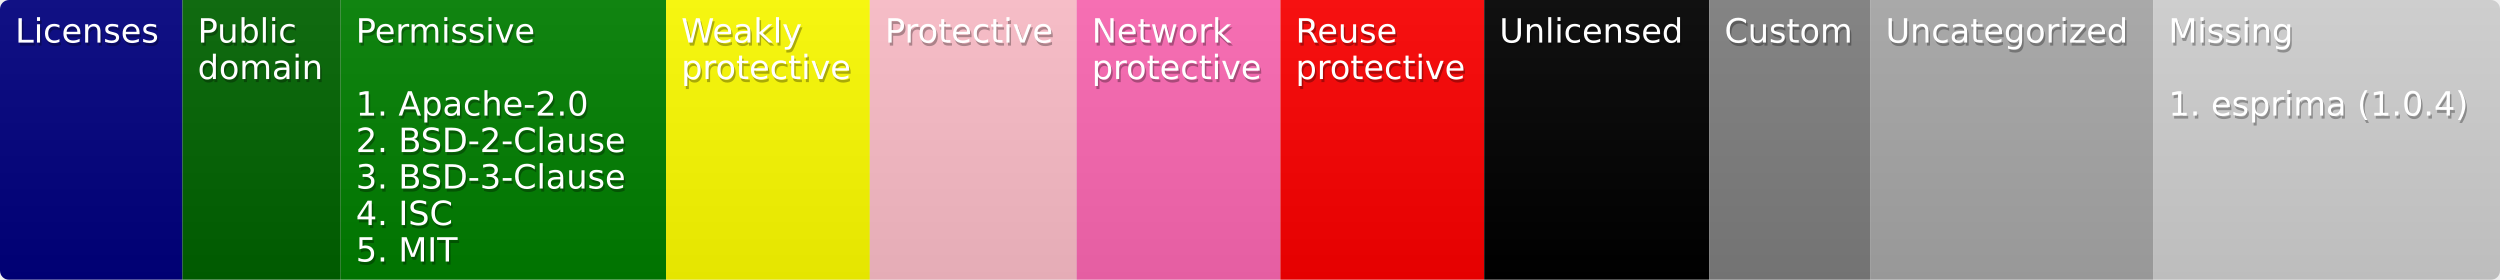
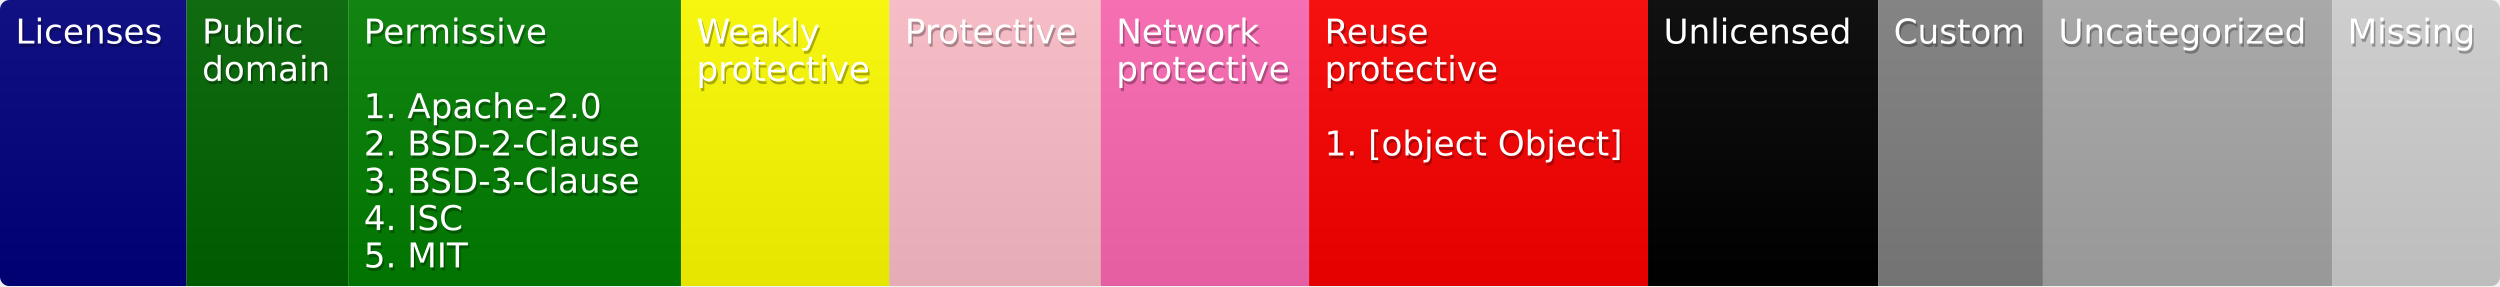
- <svg xmlns="http://www.w3.org/2000/svg" width="822" height="92">
+ <svg xmlns="http://www.w3.org/2000/svg" width="804" height="92">
  <defs>
    <style> text { font-size: 11px; font-family: Verdana,DejaVu Sans,Geneva,sans-serif; } text.shadow { fill: #010101; fill-opacity: .3; } text.high { fill: #ffffff; } </style>
    <linearGradient id="smooth" x2="0" y2="100%">
      <stop offset="0" stop-color="#aaa" stop-opacity=".1" />
      <stop offset="1" stop-opacity=".1" />
    </linearGradient>
    <mask id="round">
      <rect width="100%" height="100%" rx="3" fill="#fff" />
    </mask>
  </defs>
  <g id="bg" mask="url(#round)">
    <path fill="#000080" d="M0 0h60v92H0z" />
    <path fill="#006400" d="M60 0h52v92H60z" />
    <path fill="#008000" d="M112 0h107v92H112z" />
    <path fill="#ff0" d="M219 0h67v92h-67z" />
    <path fill="#ffc0cb" d="M286 0h68v92h-68z" />
    <path fill="#ff69b4" d="M354 0h67v92h-67z" />
-     <path fill="#f00" d="M421 0h67v92h-67z" />
-     <path d="M488 0h74v92h-74z" />
-     <path fill="#808080" d="M562 0h53v92h-53z" />
-     <path fill="#a9a9a9" d="M615 0h93v92h-93z" />
-     <path fill="#d3d3d3" d="M708 0h114v92H708z" />
-     <path fill="url(#smooth)" d="M0 0h822v92H0z" />
+     <path fill="#f00" d="M421 0h109v92H421z" />
+     <path d="M530 0h74v92h-74z" />
+     <path fill="#808080" d="M604 0h53v92h-53z" />
+     <path fill="#a9a9a9" d="M657 0h93v92h-93z" />
+     <path fill="#d3d3d3" d="M750 0h54v92h-54z" />
+     <path fill="url(#smooth)" d="M0 0h804v92H0z" />
  </g>
  <g id="fg">
    <text class="shadow" x="5.5" y="15">Licenses</text>
    <text class="high" x="5" y="14">Licenses</text>
    <text class="shadow" x="65.5" y="15">Public</text>
    <text class="high" x="65" y="14">Public</text>
    <text class="shadow" x="65.5" y="27">domain</text>
    <text class="high" x="65" y="26">domain</text>
    <text class="shadow" x="117.5" y="15">Permissive</text>
    <text class="high" x="117" y="14">Permissive</text>
    <text class="shadow" x="117.5" y="39">1. Apache-2.0</text>
    <text class="high" x="117" y="38">1. Apache-2.0</text>
    <text class="shadow" x="117.5" y="51">2. BSD-2-Clause</text>
    <text class="high" x="117" y="50">2. BSD-2-Clause</text>
    <text class="shadow" x="117.5" y="63">3. BSD-3-Clause</text>
    <text class="high" x="117" y="62">3. BSD-3-Clause</text>
    <text class="shadow" x="117.5" y="75">4. ISC</text>
    <text class="high" x="117" y="74">4. ISC</text>
    <text class="shadow" x="117.5" y="87">5. MIT</text>
    <text class="high" x="117" y="86">5. MIT</text>
    <text class="shadow" x="224.5" y="15">Weakly</text>
    <text class="high" x="224" y="14">Weakly</text>
    <text class="shadow" x="224.5" y="27">protective</text>
    <text class="high" x="224" y="26">protective</text>
    <text class="shadow" x="291.5" y="15">Protective</text>
    <text class="high" x="291" y="14">Protective</text>
    <text class="shadow" x="359.5" y="15">Network</text>
    <text class="high" x="359" y="14">Network</text>
    <text class="shadow" x="359.5" y="27">protective</text>
    <text class="high" x="359" y="26">protective</text>
    <text class="shadow" x="426.5" y="15">Reuse</text>
    <text class="high" x="426" y="14">Reuse</text>
    <text class="shadow" x="426.5" y="27">protective</text>
    <text class="high" x="426" y="26">protective</text>
-     <text class="shadow" x="493.5" y="15">Unlicensed</text>
-     <text class="high" x="493" y="14">Unlicensed</text>
-     <text class="shadow" x="567.5" y="15">Custom</text>
-     <text class="high" x="567" y="14">Custom</text>
-     <text class="shadow" x="620.5" y="15">Uncategorized</text>
-     <text class="high" x="620" y="14">Uncategorized</text>
-     <text class="shadow" x="713.5" y="15">Missing</text>
-     <text class="high" x="713" y="14">Missing</text>
-     <text class="shadow" x="713.5" y="39">1. esprima (1.0.4)</text>
-     <text class="high" x="713" y="38">1. esprima (1.0.4)</text>
+     <text class="shadow" x="426.5" y="51">1. [object Object]</text>
+     <text class="high" x="426" y="50">1. [object Object]</text>
+     <text class="shadow" x="535.5" y="15">Unlicensed</text>
+     <text class="high" x="535" y="14">Unlicensed</text>
+     <text class="shadow" x="609.5" y="15">Custom</text>
+     <text class="high" x="609" y="14">Custom</text>
+     <text class="shadow" x="662.5" y="15">Uncategorized</text>
+     <text class="high" x="662" y="14">Uncategorized</text>
+     <text class="shadow" x="755.5" y="15">Missing</text>
+     <text class="high" x="755" y="14">Missing</text>
  </g>
</svg>
